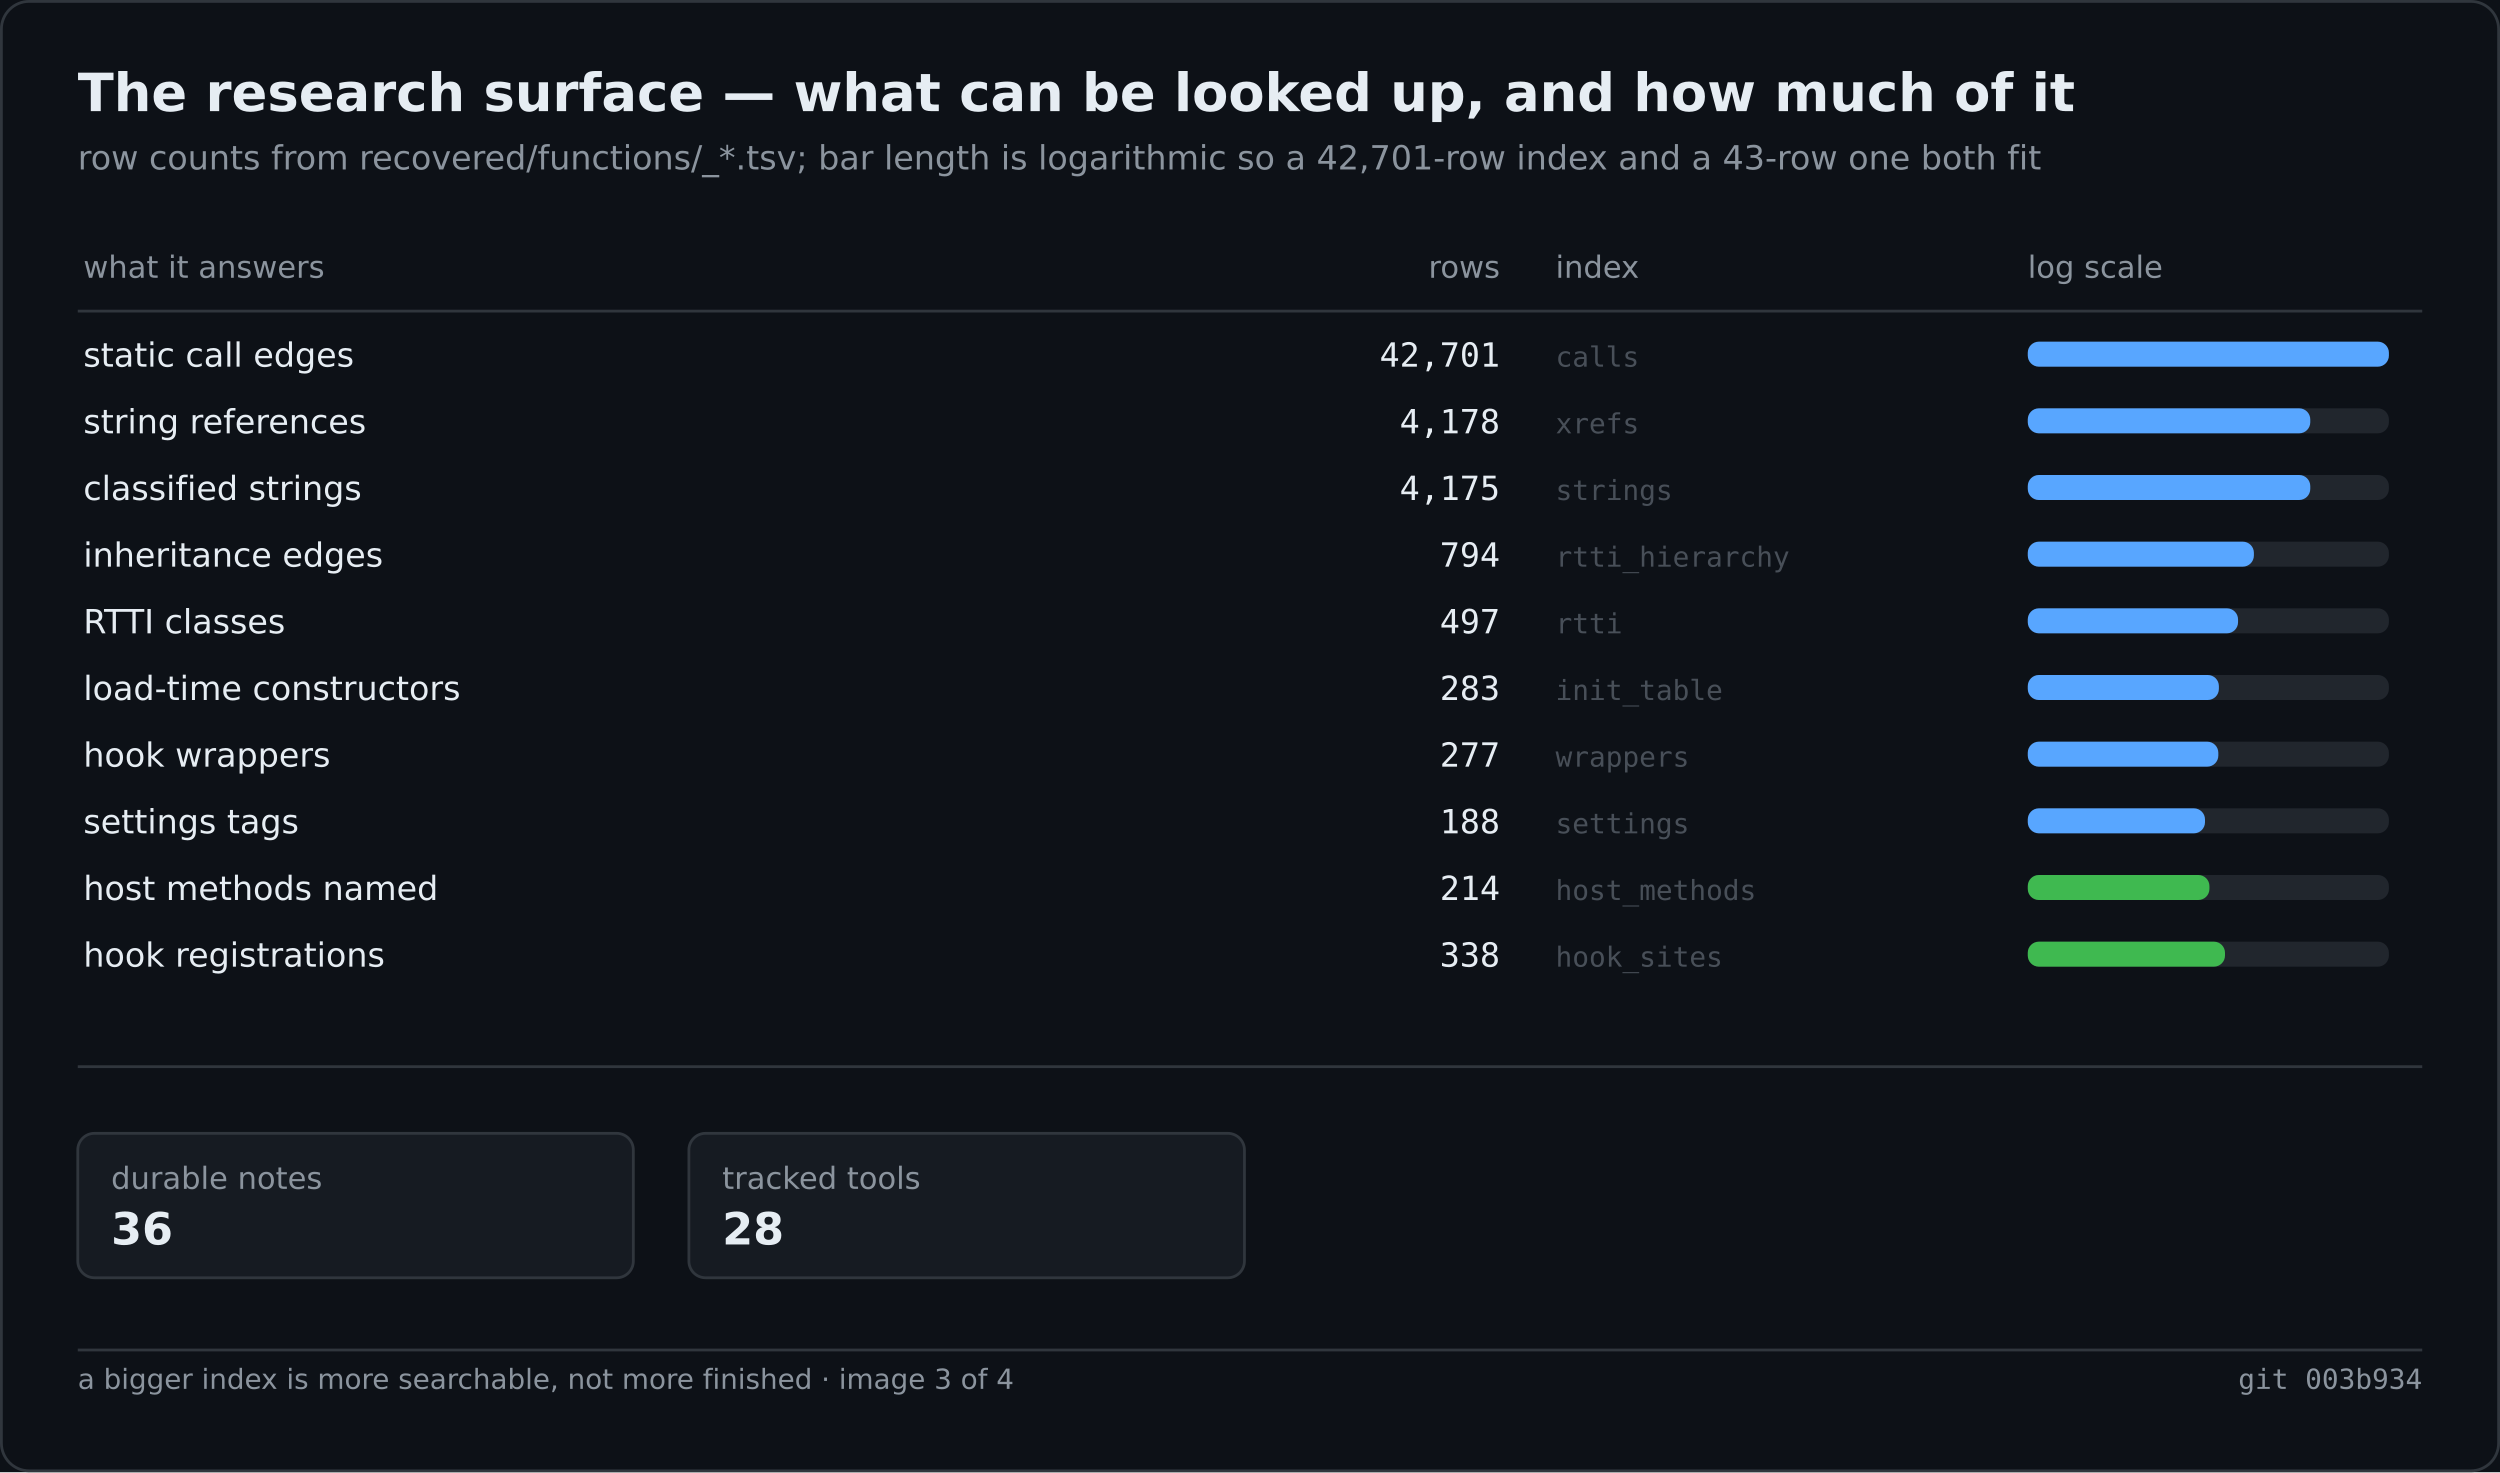
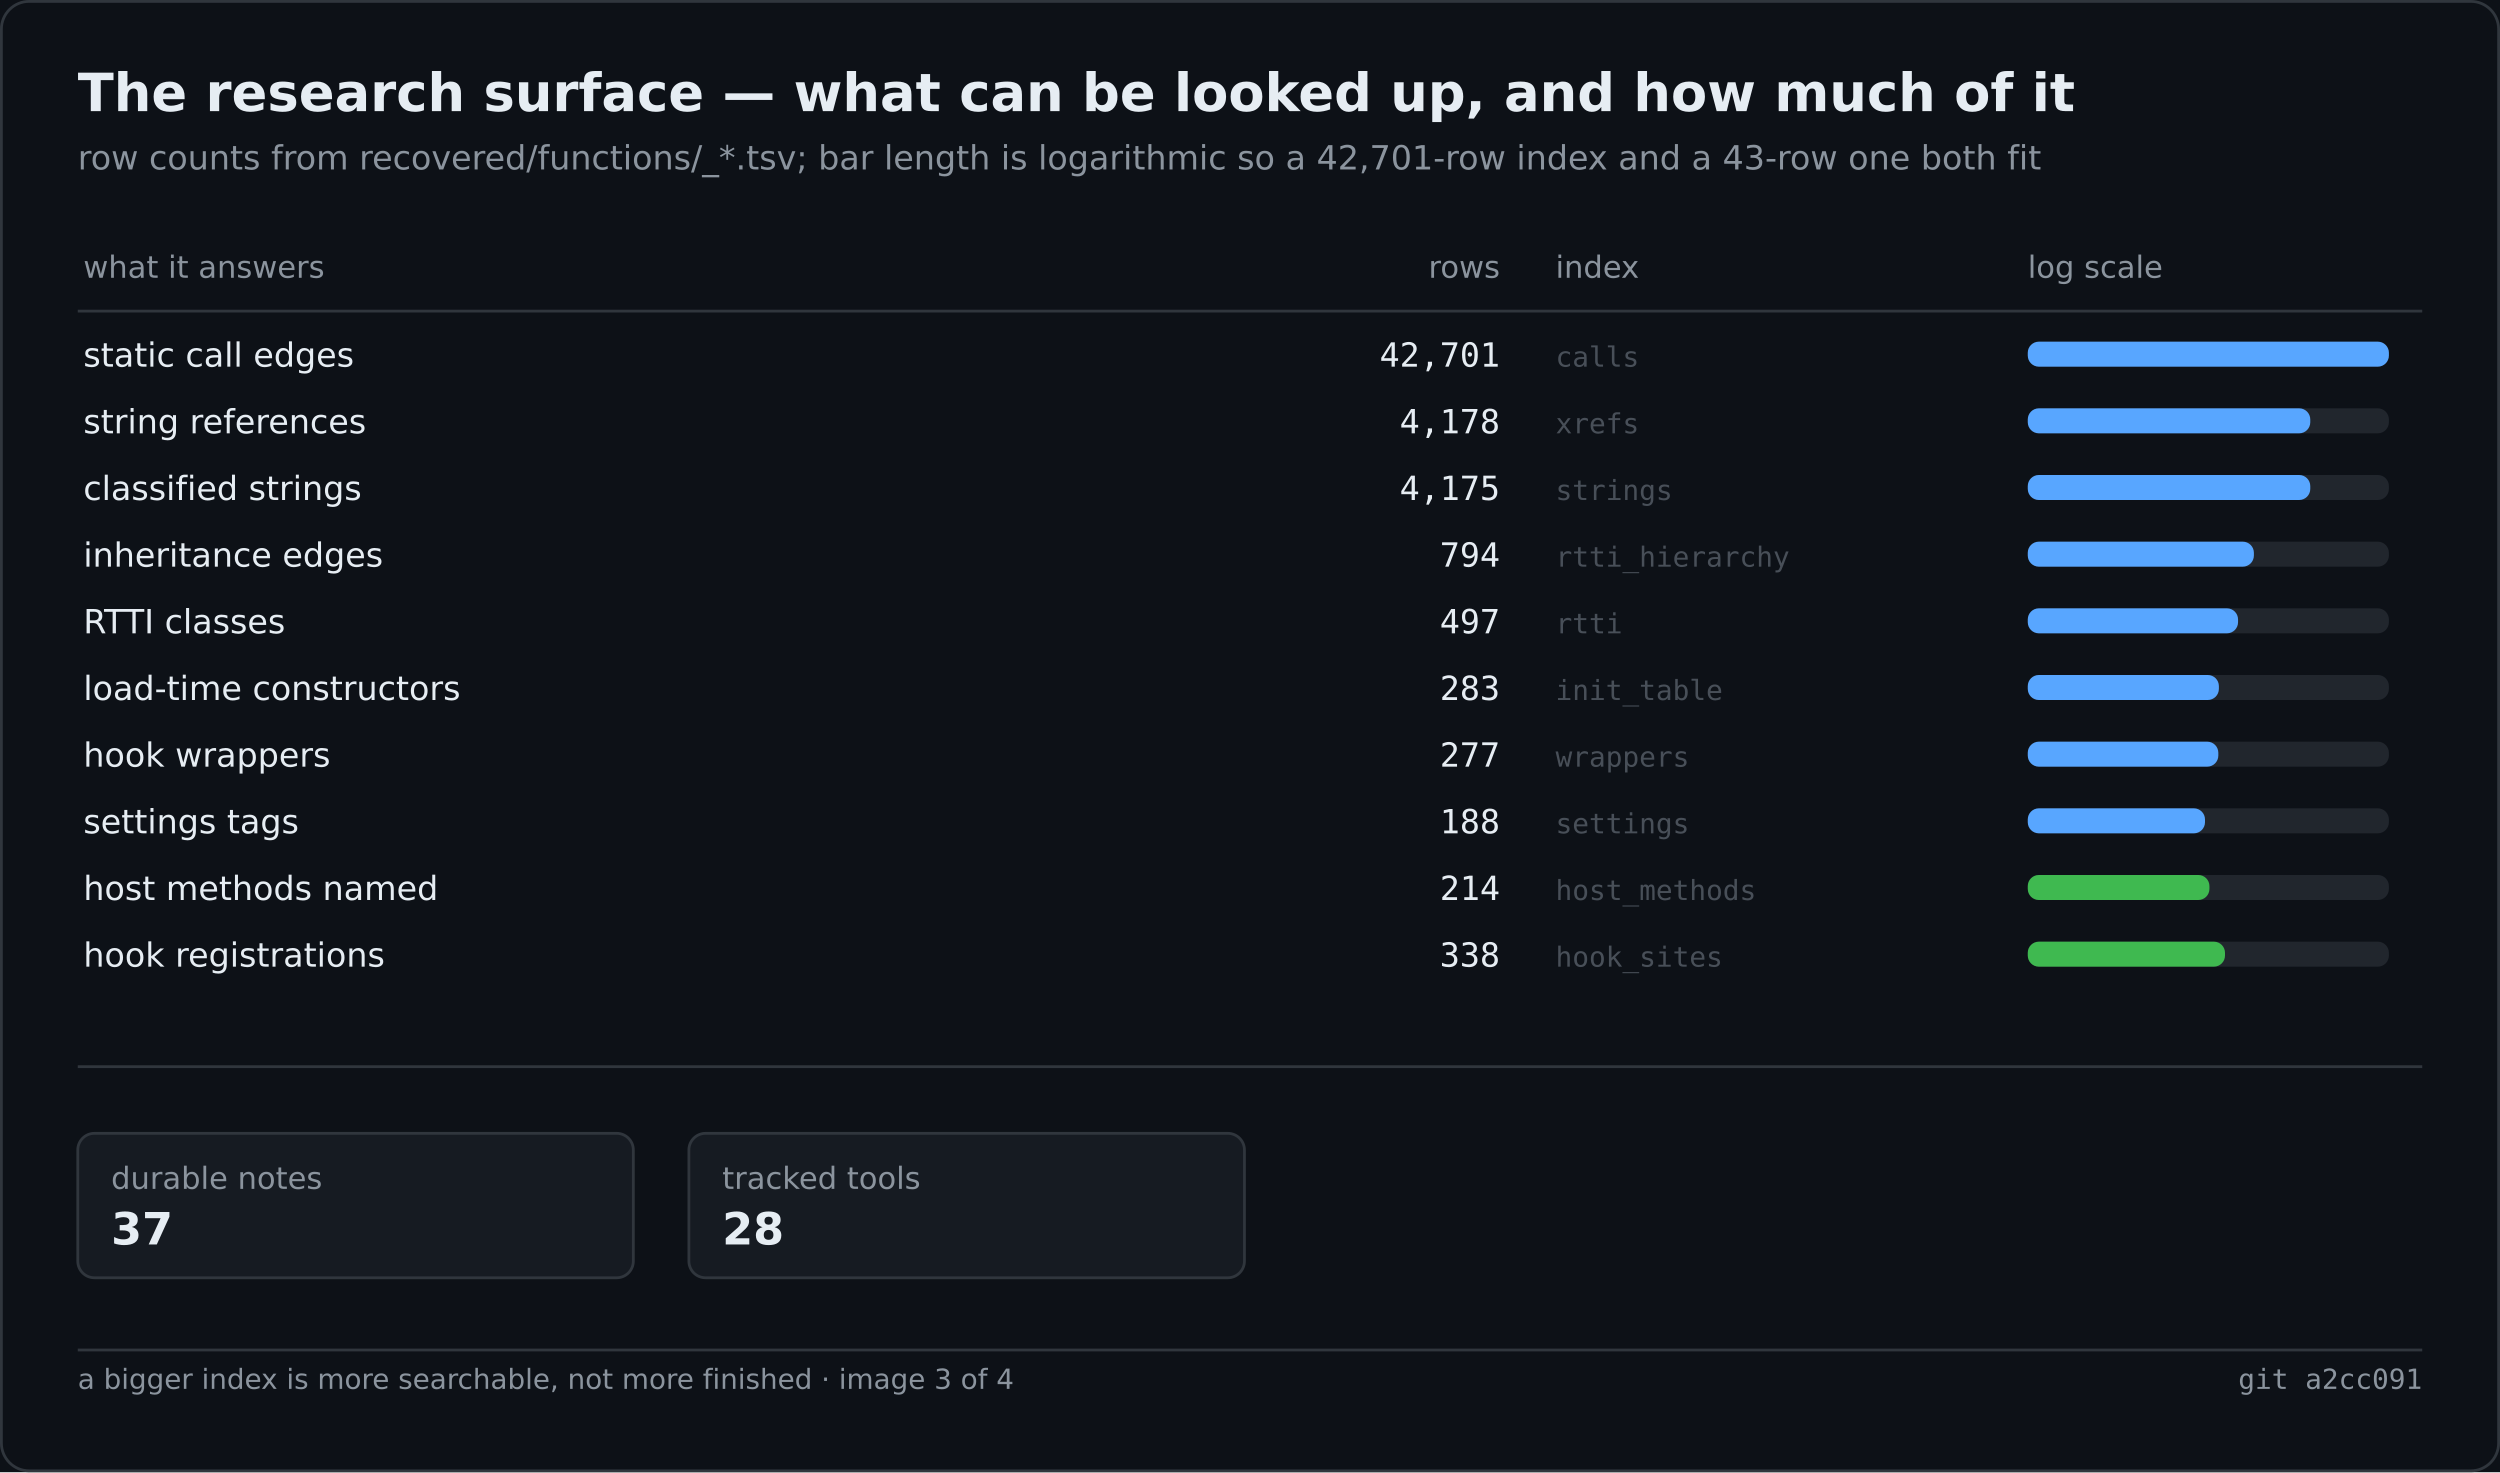
<svg xmlns="http://www.w3.org/2000/svg" width="900" height="530" viewBox="0 0 900 530" role="img" aria-label="The research surface — what can be looked up, and how much of it">
  <rect width="900" height="530" fill="#0d1117" />
  <rect x="0.5" y="0.5" width="899" height="529" fill="none" stroke="#30363d" rx="10" />
  <text x="28" y="40" font-family="Segoe UI,DejaVu Sans,Helvetica,sans-serif" font-size="19" font-weight="600" fill="#e6edf3">The research surface — what can be looked up, and how much of it</text>
  <text x="28" y="61" font-family="Segoe UI,DejaVu Sans,Helvetica,sans-serif" font-size="12" fill="#8b949e">row counts from recovered/functions/_*.tsv; bar length is logarithmic so a 42,701-row index and a 43-row one both fit</text>
  <text x="30.0" y="100.0" font-family="Segoe UI,DejaVu Sans,Helvetica,sans-serif" font-size="11" fill="#8b949e">what it answers</text>
  <text x="540.0" y="100.0" font-family="Segoe UI,DejaVu Sans,Helvetica,sans-serif" font-size="11" fill="#8b949e" text-anchor="end">rows</text>
  <text x="560.0" y="100.0" font-family="Segoe UI,DejaVu Sans,Helvetica,sans-serif" font-size="11" fill="#8b949e">index</text>
  <text x="730.0" y="100.0" font-family="Segoe UI,DejaVu Sans,Helvetica,sans-serif" font-size="11" fill="#8b949e">log scale</text>
  <line x1="28.0" y1="112.0" x2="872.0" y2="112.0" stroke="#30363d" stroke-width="1" />
  <text x="30.0" y="132.0" font-family="Segoe UI,DejaVu Sans,Helvetica,sans-serif" font-size="12" fill="#e6edf3">static call edges</text>
  <text x="540.0" y="132.0" font-family="Cascadia Mono,Consolas,DejaVu Sans Mono,monospace" font-size="12" fill="#e6edf3" text-anchor="end">42,701</text>
  <text x="560.0" y="132.0" font-family="Cascadia Mono,Consolas,DejaVu Sans Mono,monospace" font-size="10" fill="#484f58">calls</text>
  <rect x="730.0" y="123.0" width="130.0" height="9.0" fill="#21262d" rx="4" />
  <rect x="730.0" y="123.0" width="130.0" height="9.0" fill="#58a6ff" rx="4" />
  <text x="30.0" y="156.0" font-family="Segoe UI,DejaVu Sans,Helvetica,sans-serif" font-size="12" fill="#e6edf3">string references</text>
  <text x="540.0" y="156.0" font-family="Cascadia Mono,Consolas,DejaVu Sans Mono,monospace" font-size="12" fill="#e6edf3" text-anchor="end">4,178</text>
  <text x="560.0" y="156.0" font-family="Cascadia Mono,Consolas,DejaVu Sans Mono,monospace" font-size="10" fill="#484f58">xrefs</text>
  <rect x="730.0" y="147.0" width="130.0" height="9.0" fill="#21262d" rx="4" />
  <rect x="730.0" y="147.0" width="101.7" height="9.0" fill="#58a6ff" rx="4" />
  <text x="30.0" y="180.0" font-family="Segoe UI,DejaVu Sans,Helvetica,sans-serif" font-size="12" fill="#e6edf3">classified strings</text>
  <text x="540.0" y="180.0" font-family="Cascadia Mono,Consolas,DejaVu Sans Mono,monospace" font-size="12" fill="#e6edf3" text-anchor="end">4,175</text>
  <text x="560.0" y="180.0" font-family="Cascadia Mono,Consolas,DejaVu Sans Mono,monospace" font-size="10" fill="#484f58">strings</text>
  <rect x="730.0" y="171.0" width="130.0" height="9.0" fill="#21262d" rx="4" />
  <rect x="730.0" y="171.0" width="101.7" height="9.0" fill="#58a6ff" rx="4" />
  <text x="30.0" y="204.0" font-family="Segoe UI,DejaVu Sans,Helvetica,sans-serif" font-size="12" fill="#e6edf3">inheritance edges</text>
  <text x="540.0" y="204.0" font-family="Cascadia Mono,Consolas,DejaVu Sans Mono,monospace" font-size="12" fill="#e6edf3" text-anchor="end">794</text>
  <text x="560.0" y="204.0" font-family="Cascadia Mono,Consolas,DejaVu Sans Mono,monospace" font-size="10" fill="#484f58">rtti_hierarchy</text>
  <rect x="730.0" y="195.0" width="130.0" height="9.0" fill="#21262d" rx="4" />
  <rect x="730.0" y="195.0" width="81.4" height="9.0" fill="#58a6ff" rx="4" />
  <text x="30.0" y="228.0" font-family="Segoe UI,DejaVu Sans,Helvetica,sans-serif" font-size="12" fill="#e6edf3">RTTI classes</text>
  <text x="540.0" y="228.0" font-family="Cascadia Mono,Consolas,DejaVu Sans Mono,monospace" font-size="12" fill="#e6edf3" text-anchor="end">497</text>
  <text x="560.0" y="228.0" font-family="Cascadia Mono,Consolas,DejaVu Sans Mono,monospace" font-size="10" fill="#484f58">rtti</text>
  <rect x="730.0" y="219.0" width="130.0" height="9.0" fill="#21262d" rx="4" />
  <rect x="730.0" y="219.0" width="75.7" height="9.0" fill="#58a6ff" rx="4" />
  <text x="30.0" y="252.0" font-family="Segoe UI,DejaVu Sans,Helvetica,sans-serif" font-size="12" fill="#e6edf3">load-time constructors</text>
  <text x="540.0" y="252.0" font-family="Cascadia Mono,Consolas,DejaVu Sans Mono,monospace" font-size="12" fill="#e6edf3" text-anchor="end">283</text>
  <text x="560.0" y="252.0" font-family="Cascadia Mono,Consolas,DejaVu Sans Mono,monospace" font-size="10" fill="#484f58">init_table</text>
  <rect x="730.0" y="243.0" width="130.0" height="9.0" fill="#21262d" rx="4" />
  <rect x="730.0" y="243.0" width="68.8" height="9.0" fill="#58a6ff" rx="4" />
  <text x="30.0" y="276.0" font-family="Segoe UI,DejaVu Sans,Helvetica,sans-serif" font-size="12" fill="#e6edf3">hook wrappers</text>
  <text x="540.0" y="276.0" font-family="Cascadia Mono,Consolas,DejaVu Sans Mono,monospace" font-size="12" fill="#e6edf3" text-anchor="end">277</text>
  <text x="560.0" y="276.0" font-family="Cascadia Mono,Consolas,DejaVu Sans Mono,monospace" font-size="10" fill="#484f58">wrappers</text>
  <rect x="730.0" y="267.0" width="130.0" height="9.0" fill="#21262d" rx="4" />
  <rect x="730.0" y="267.0" width="68.6" height="9.0" fill="#58a6ff" rx="4" />
  <text x="30.0" y="300.0" font-family="Segoe UI,DejaVu Sans,Helvetica,sans-serif" font-size="12" fill="#e6edf3">settings tags</text>
  <text x="540.0" y="300.0" font-family="Cascadia Mono,Consolas,DejaVu Sans Mono,monospace" font-size="12" fill="#e6edf3" text-anchor="end">188</text>
  <text x="560.0" y="300.0" font-family="Cascadia Mono,Consolas,DejaVu Sans Mono,monospace" font-size="10" fill="#484f58">settings</text>
  <rect x="730.0" y="291.0" width="130.0" height="9.0" fill="#21262d" rx="4" />
  <rect x="730.0" y="291.0" width="63.8" height="9.0" fill="#58a6ff" rx="4" />
  <text x="30.0" y="324.0" font-family="Segoe UI,DejaVu Sans,Helvetica,sans-serif" font-size="12" fill="#e6edf3">host methods named</text>
  <text x="540.0" y="324.0" font-family="Cascadia Mono,Consolas,DejaVu Sans Mono,monospace" font-size="12" fill="#e6edf3" text-anchor="end">214</text>
  <text x="560.0" y="324.0" font-family="Cascadia Mono,Consolas,DejaVu Sans Mono,monospace" font-size="10" fill="#484f58">host_methods</text>
  <rect x="730.0" y="315.0" width="130.0" height="9.0" fill="#21262d" rx="4" />
  <rect x="730.0" y="315.0" width="65.4" height="9.0" fill="#3fb950" rx="4" />
  <text x="30.0" y="348.0" font-family="Segoe UI,DejaVu Sans,Helvetica,sans-serif" font-size="12" fill="#e6edf3">hook registrations</text>
  <text x="540.0" y="348.0" font-family="Cascadia Mono,Consolas,DejaVu Sans Mono,monospace" font-size="12" fill="#e6edf3" text-anchor="end">338</text>
  <text x="560.0" y="348.0" font-family="Cascadia Mono,Consolas,DejaVu Sans Mono,monospace" font-size="10" fill="#484f58">hook_sites</text>
  <rect x="730.0" y="339.0" width="130.0" height="9.0" fill="#21262d" rx="4" />
  <rect x="730.0" y="339.0" width="71.0" height="9.0" fill="#3fb950" rx="4" />
  <line x1="28.0" y1="384.0" x2="872.0" y2="384.0" stroke="#30363d" stroke-width="1" />
  <rect x="28.0" y="408.0" width="200.0" height="52.0" fill="#161b22" rx="6" stroke="#30363d" stroke-width="1" />
  <text x="40.0" y="428.0" font-family="Segoe UI,DejaVu Sans,Helvetica,sans-serif" font-size="11" fill="#8b949e">durable notes</text>
-   <text x="40.0" y="448.0" font-family="Segoe UI,DejaVu Sans,Helvetica,sans-serif" font-size="16" fill="#e6edf3" font-weight="600">36</text>
+   <text x="40.0" y="448.0" font-family="Segoe UI,DejaVu Sans,Helvetica,sans-serif" font-size="16" fill="#e6edf3" font-weight="600">37</text>
  <rect x="248.0" y="408.0" width="200.0" height="52.0" fill="#161b22" rx="6" stroke="#30363d" stroke-width="1" />
  <text x="260.0" y="428.0" font-family="Segoe UI,DejaVu Sans,Helvetica,sans-serif" font-size="11" fill="#8b949e">tracked tools</text>
  <text x="260.0" y="448.0" font-family="Segoe UI,DejaVu Sans,Helvetica,sans-serif" font-size="16" fill="#e6edf3" font-weight="600">28</text>
  <line x1="28.0" y1="486.0" x2="872.0" y2="486.0" stroke="#30363d" stroke-width="1" />
  <text x="28.0" y="500.0" font-family="Segoe UI,DejaVu Sans,Helvetica,sans-serif" font-size="10" fill="#8b949e">a bigger index is more searchable, not more finished · image 3 of 4</text>
-   <text x="872.0" y="500.0" font-family="Cascadia Mono,Consolas,DejaVu Sans Mono,monospace" font-size="10" fill="#8b949e" text-anchor="end">git 003b934</text>
+   <text x="872.0" y="500.0" font-family="Cascadia Mono,Consolas,DejaVu Sans Mono,monospace" font-size="10" fill="#8b949e" text-anchor="end">git a2cc091</text>
</svg>
